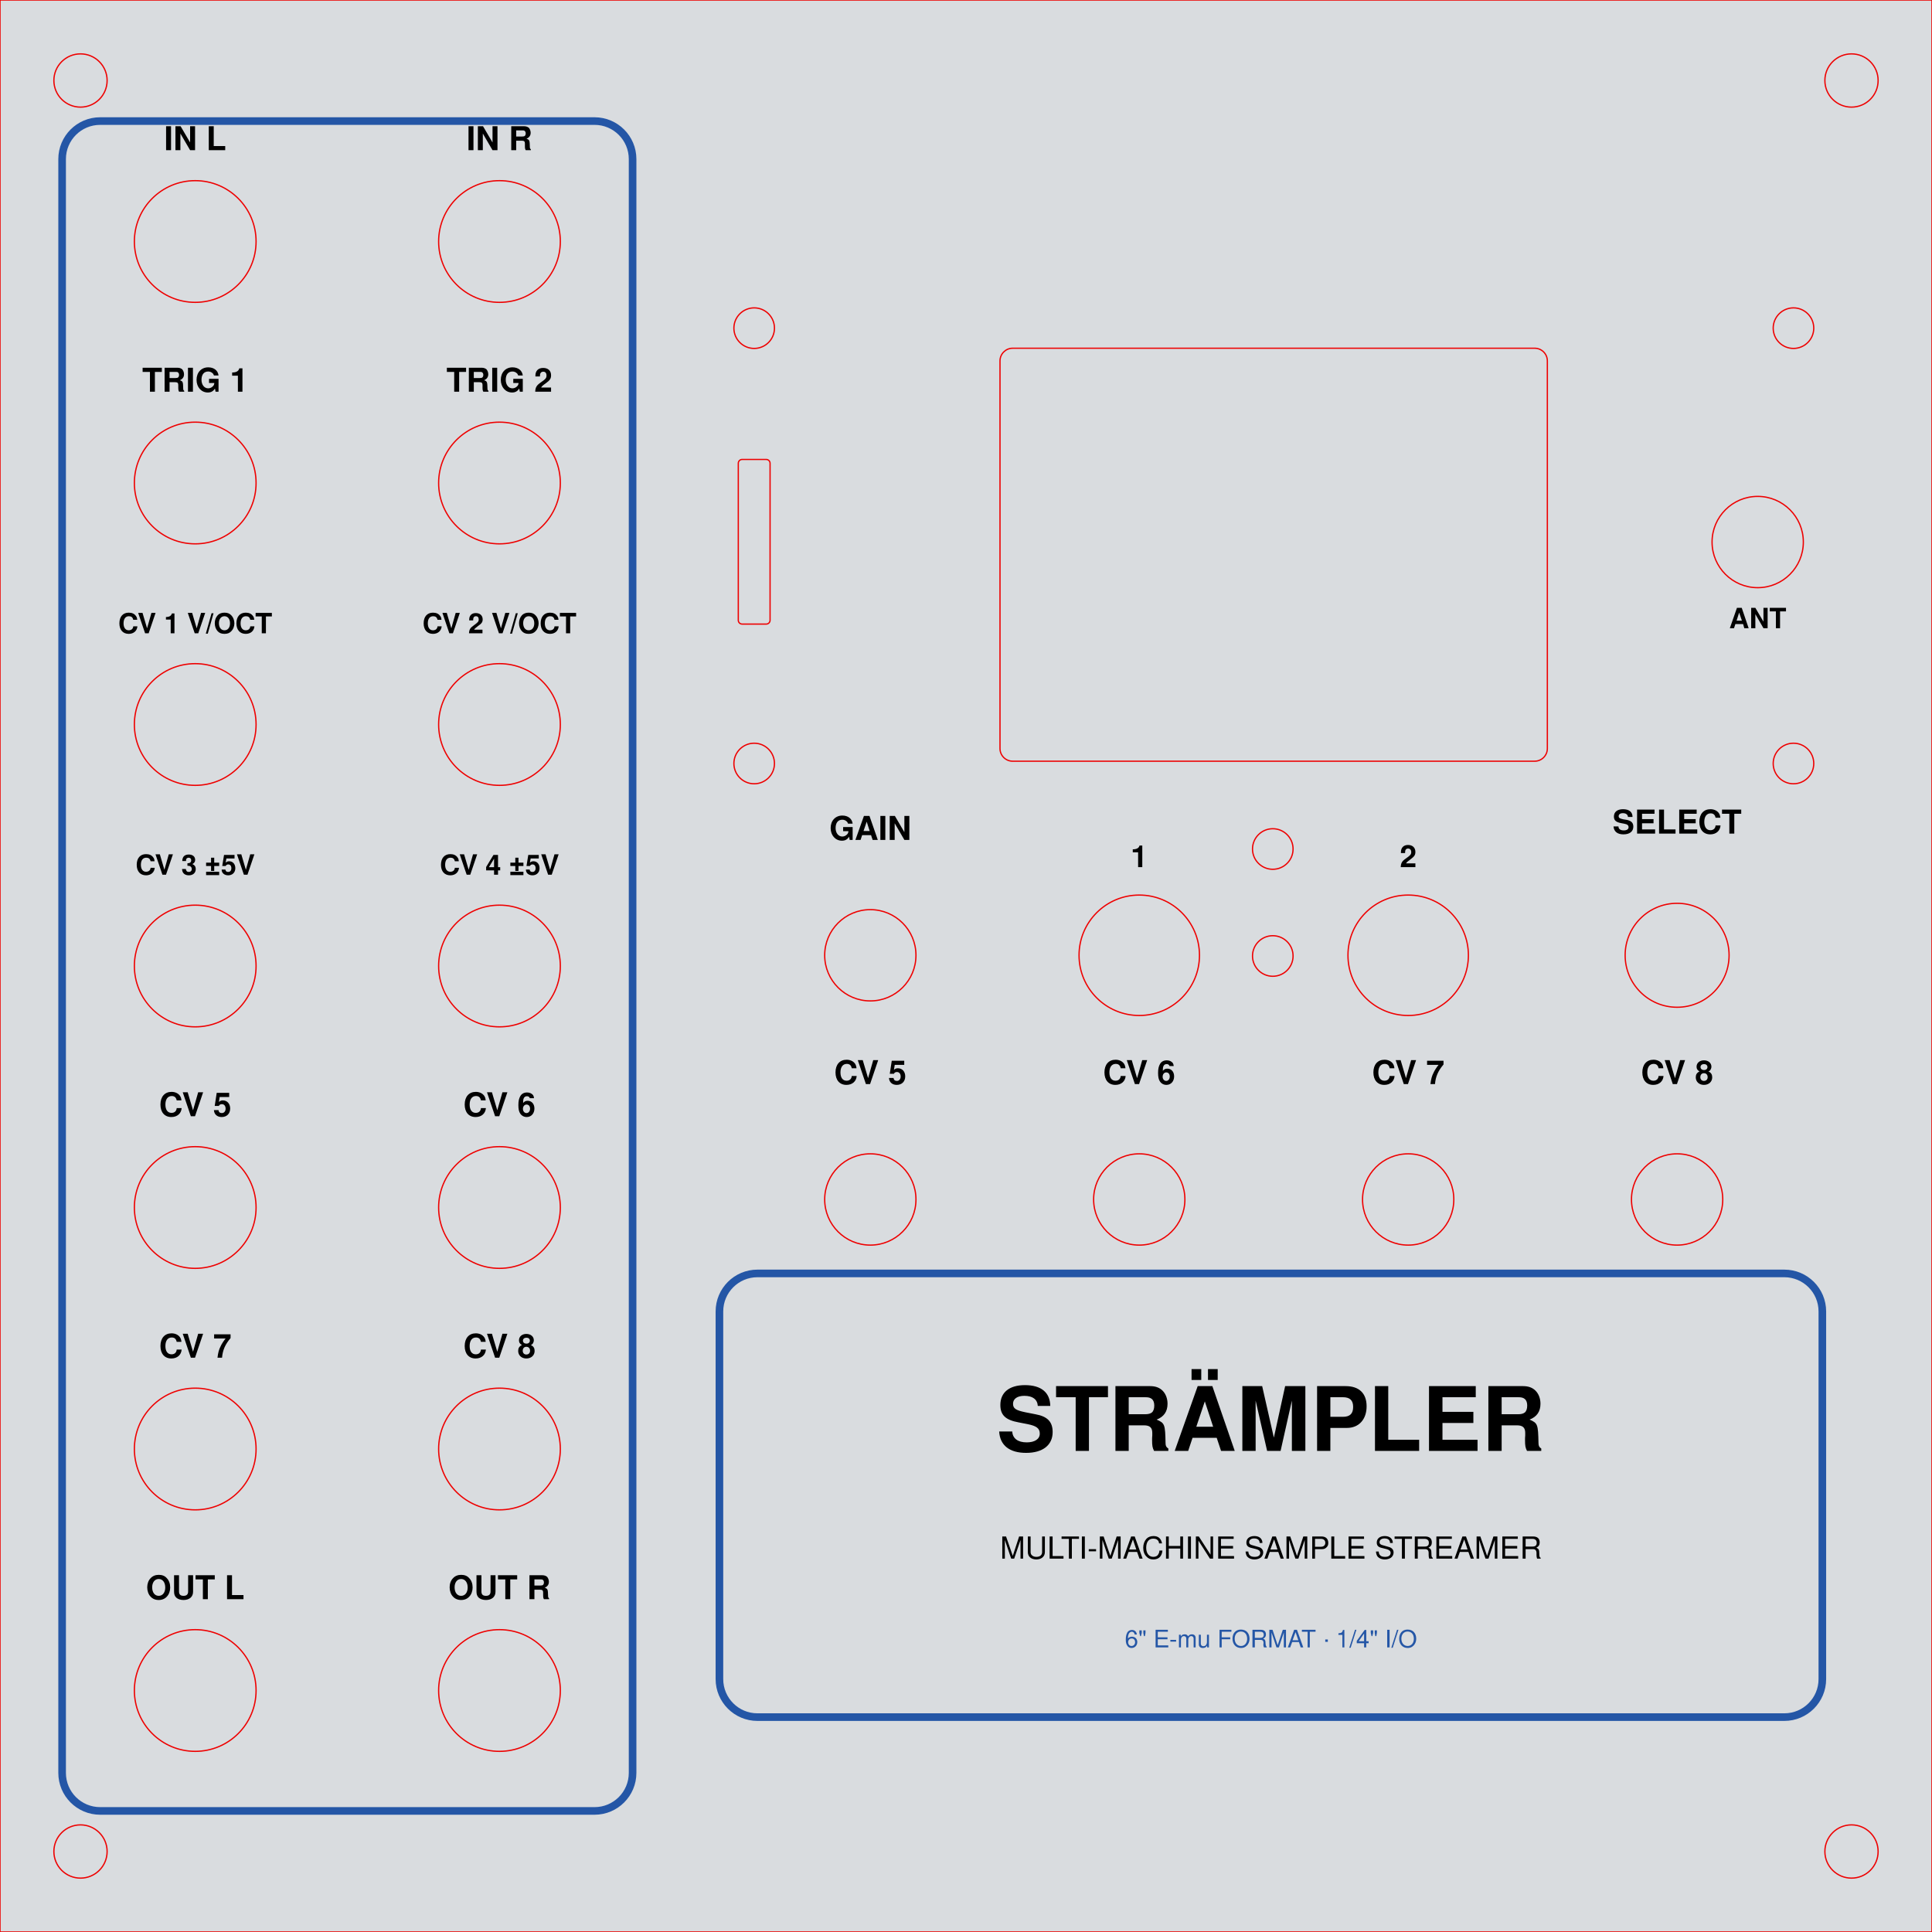
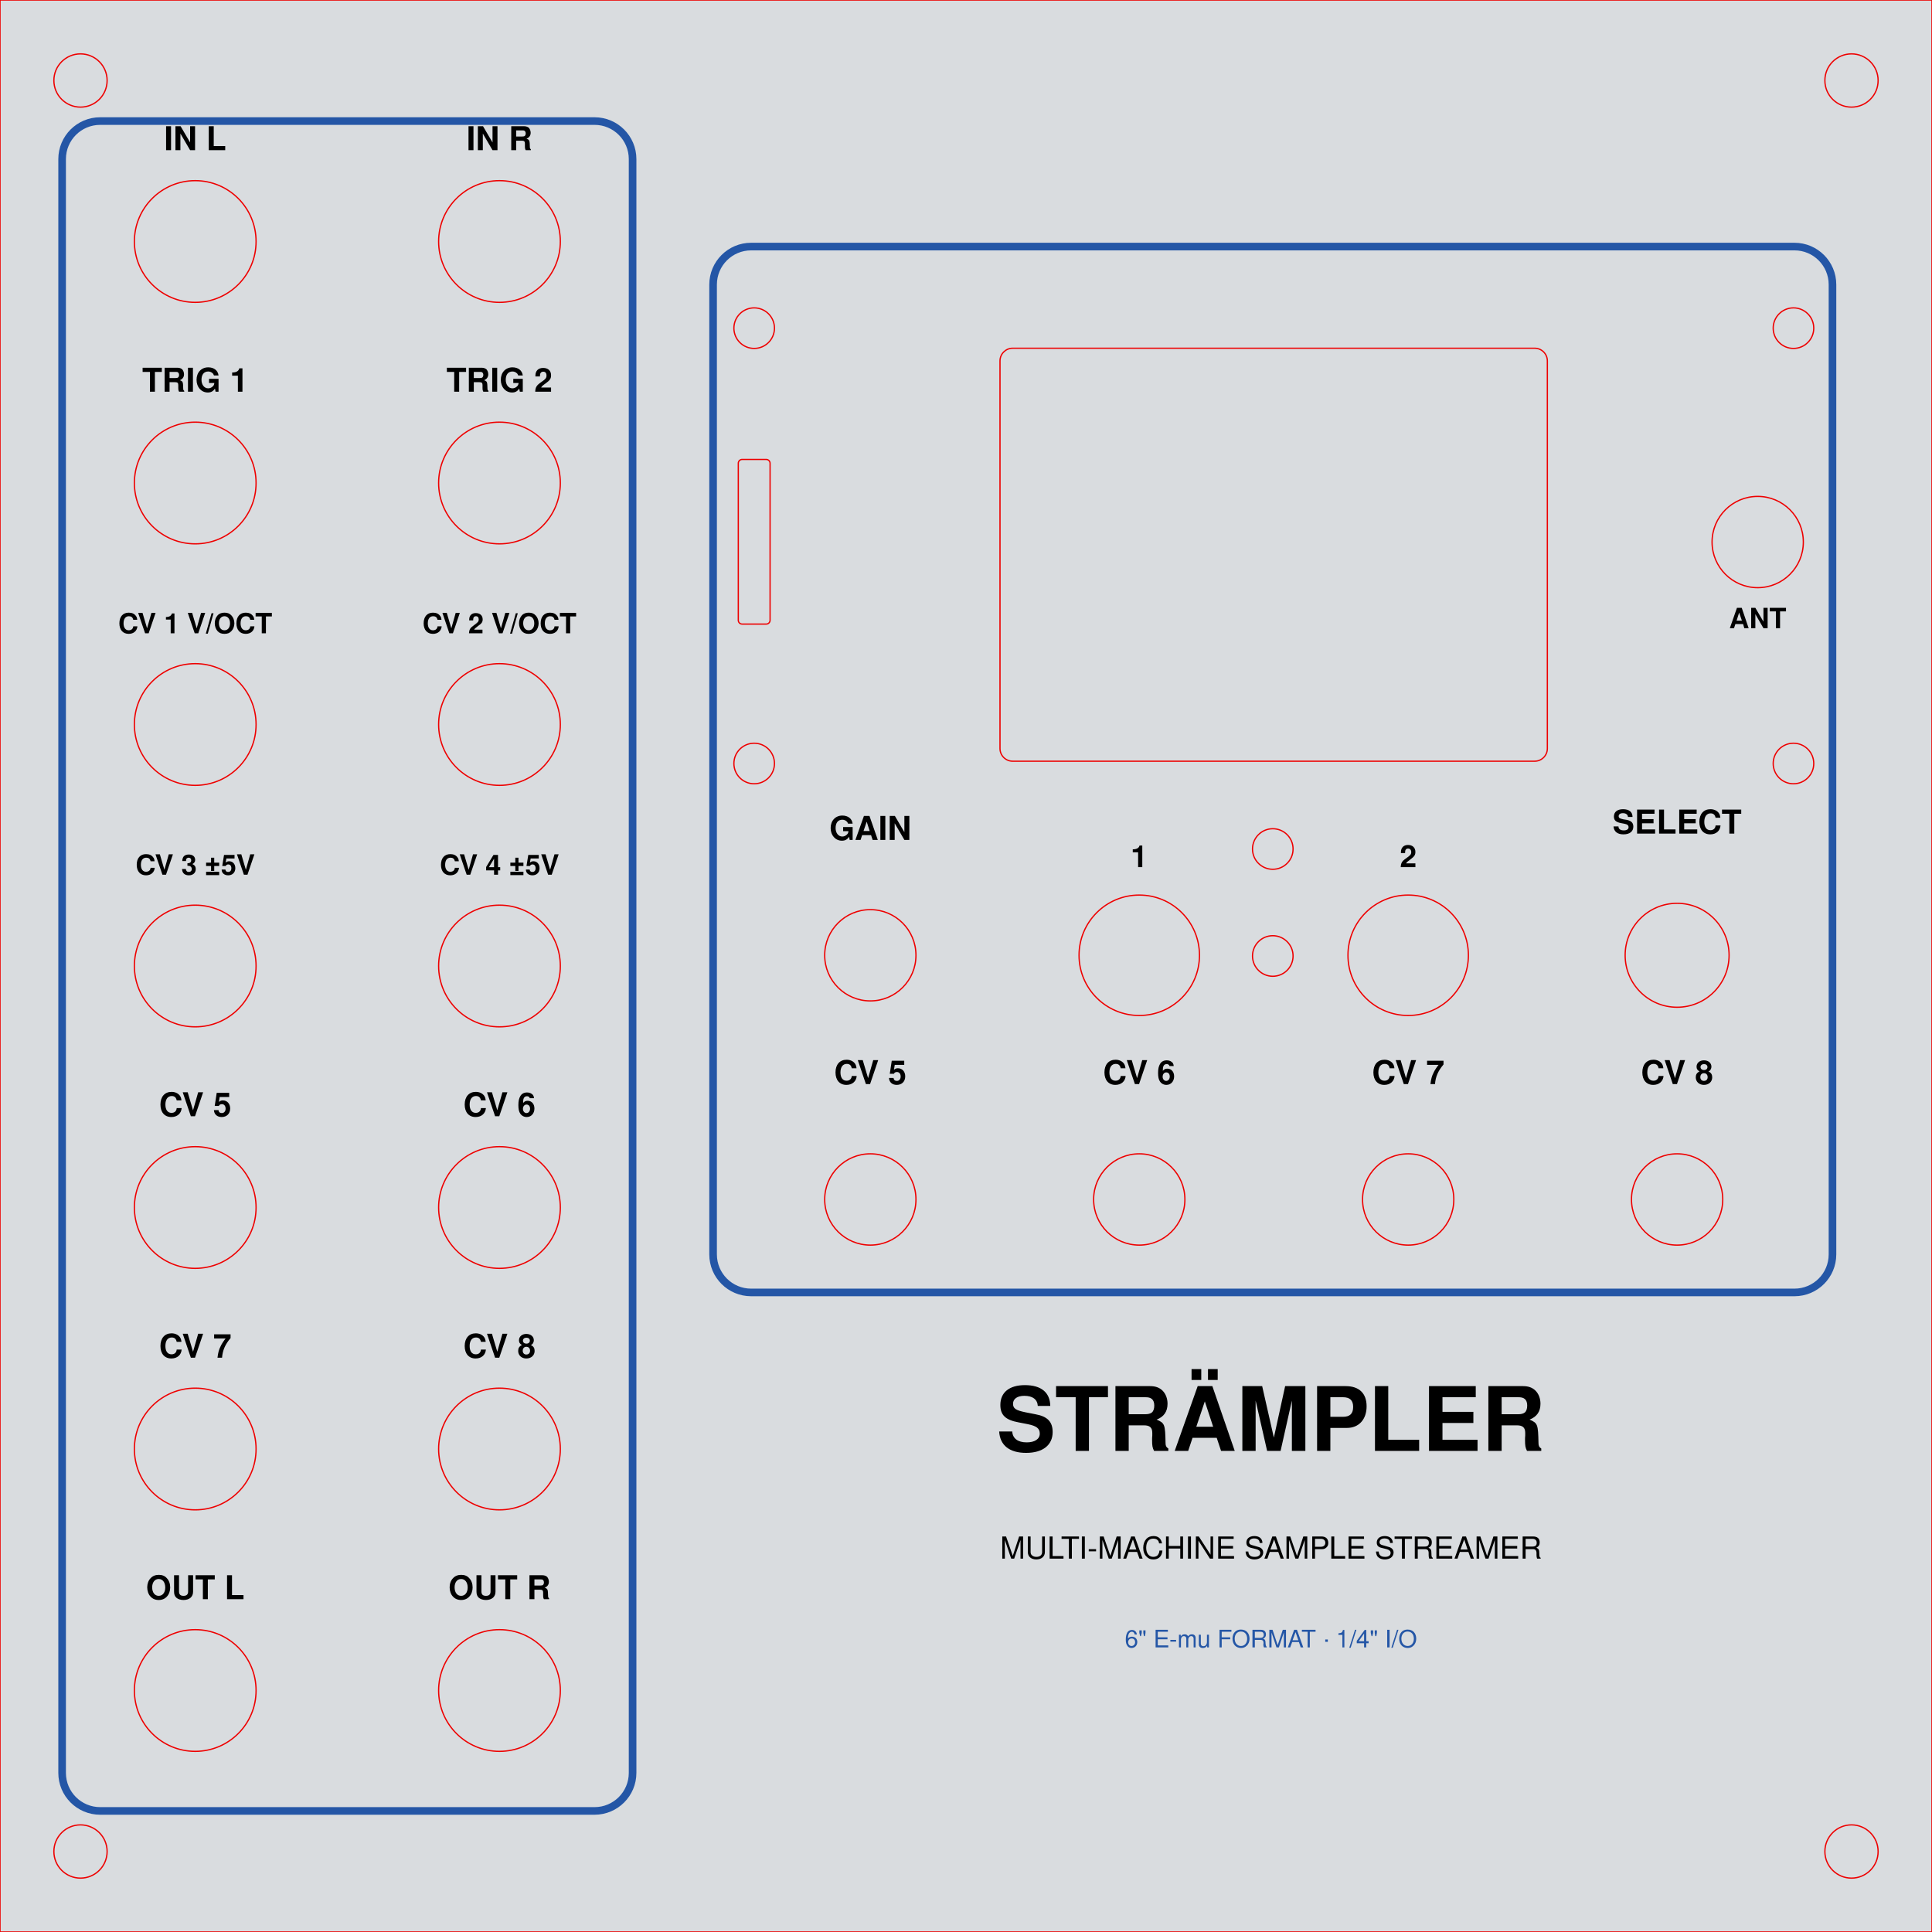
<svg xmlns="http://www.w3.org/2000/svg" width="152.4mm" height="152.4mm" viewBox="0 0 152.4 152.4">
  <rect width="100%" height="100%" fill="#d9dcdf" />
  <g id="ART">
    <text x="68.653" y="85.516" font-family="Helvetica, Arial, sans-serif" font-size="2.6" font-weight="bold" text-anchor="middle" fill="#000">CV 5</text>
    <text x="89.867" y="85.516" font-family="Helvetica, Arial, sans-serif" font-size="2.6" font-weight="bold" text-anchor="middle" fill="#000">CV 6</text>
    <text x="111.080" y="85.516" font-family="Helvetica, Arial, sans-serif" font-size="2.6" font-weight="bold" text-anchor="middle" fill="#000">CV 7</text>
    <text x="132.294" y="85.516" font-family="Helvetica, Arial, sans-serif" font-size="2.6" font-weight="bold" text-anchor="middle" fill="#000">CV 8</text>
    <text x="68.653" y="66.254" font-family="Helvetica, Arial, sans-serif" font-size="2.6" font-weight="bold" text-anchor="middle" fill="#000">GAIN</text>
    <text x="132.294" y="65.754" font-family="Helvetica, Arial, sans-serif" font-size="2.6" font-weight="bold" text-anchor="middle" fill="#000">SELECT</text>
    <text x="89.867" y="68.404" font-family="Helvetica, Arial, sans-serif" font-size="2.4" font-weight="bold" text-anchor="middle" fill="#000">1</text>
    <text x="111.080" y="68.404" font-family="Helvetica, Arial, sans-serif" font-size="2.4" font-weight="bold" text-anchor="middle" fill="#000">2</text>
    <text x="138.651" y="49.557" font-family="Helvetica, Arial, sans-serif" font-size="2.2" font-weight="bold" text-anchor="middle" fill="#000">ANT</text>
    <text x="15.400" y="11.850" font-family="Helvetica, Arial, sans-serif" font-size="2.6" font-weight="bold" text-anchor="middle" fill="#000">IN L</text>
    <text x="39.400" y="11.850" font-family="Helvetica, Arial, sans-serif" font-size="2.6" font-weight="bold" text-anchor="middle" fill="#000">IN R</text>
    <text x="15.400" y="30.900" font-family="Helvetica, Arial, sans-serif" font-size="2.6" font-weight="bold" text-anchor="middle" fill="#000">TRIG 1</text>
    <text x="39.400" y="30.900" font-family="Helvetica, Arial, sans-serif" font-size="2.6" font-weight="bold" text-anchor="middle" fill="#000">TRIG 2</text>
    <text x="15.400" y="49.950" font-family="Helvetica, Arial, sans-serif" font-size="2.2" font-weight="bold" text-anchor="middle" fill="#000">CV 1  V/OCT</text>
    <text x="39.400" y="49.950" font-family="Helvetica, Arial, sans-serif" font-size="2.2" font-weight="bold" text-anchor="middle" fill="#000">CV 2  V/OCT</text>
    <text x="15.400" y="69.000" font-family="Helvetica, Arial, sans-serif" font-size="2.2" font-weight="bold" text-anchor="middle" fill="#000">CV 3  ±5V</text>
    <text x="39.400" y="69.000" font-family="Helvetica, Arial, sans-serif" font-size="2.2" font-weight="bold" text-anchor="middle" fill="#000">CV 4  ±5V</text>
    <text x="15.400" y="88.050" font-family="Helvetica, Arial, sans-serif" font-size="2.6" font-weight="bold" text-anchor="middle" fill="#000">CV 5</text>
    <text x="39.400" y="88.050" font-family="Helvetica, Arial, sans-serif" font-size="2.6" font-weight="bold" text-anchor="middle" fill="#000">CV 6</text>
    <text x="15.400" y="107.100" font-family="Helvetica, Arial, sans-serif" font-size="2.6" font-weight="bold" text-anchor="middle" fill="#000">CV 7</text>
    <text x="39.400" y="107.100" font-family="Helvetica, Arial, sans-serif" font-size="2.6" font-weight="bold" text-anchor="middle" fill="#000">CV 8</text>
    <text x="15.400" y="126.150" font-family="Helvetica, Arial, sans-serif" font-size="2.6" font-weight="bold" text-anchor="middle" fill="#000">OUT L</text>
    <text x="39.400" y="126.150" font-family="Helvetica, Arial, sans-serif" font-size="2.6" font-weight="bold" text-anchor="middle" fill="#000">OUT R</text>
-     <rect x="56.750" y="100.450" width="87.000" height="35.000" rx="3.000" fill="none" stroke="#2456A6" stroke-width="0.6" />
+     <rect x="56.250" y="19.450" width="88.300" height="82.500" rx="3.000" fill="none" stroke="#2456A6" stroke-width="0.6" />
    <text x="100.250" y="114.450" font-family="Helvetica, Arial, sans-serif" font-size="7.0" font-weight="bold" text-anchor="middle" fill="#000">STRÄMPLER</text>
    <text x="100.250" y="122.950" font-family="Helvetica, Arial, sans-serif" font-size="2.4" font-weight="normal" text-anchor="middle" fill="#000">MULTI-MACHINE SAMPLE STREAMER</text>
    <text x="100.250" y="129.950" font-family="Helvetica, Arial, sans-serif" font-size="1.9" font-weight="normal" text-anchor="middle" fill="#2456A6">6" E-mu FORMAT · 1/4" I/O</text>
    <rect x="4.900" y="9.550" width="45.000" height="133.300" rx="3.000" fill="none" stroke="#2456A6" stroke-width="0.6" />
  </g>
  <g id="CUT" fill="none" stroke="#e00" stroke-width="0.1">
    <rect x="0" y="0" width="152.4" height="152.4" />
    <circle cx="6.350" cy="146.050" r="2.100" />
    <circle cx="146.050" cy="146.050" r="2.100" />
    <circle cx="6.350" cy="6.350" r="2.100" />
    <circle cx="146.050" cy="6.350" r="2.100" />
    <circle cx="68.653" cy="94.616" r="3.600" />
    <circle cx="89.867" cy="94.616" r="3.600" />
    <circle cx="111.080" cy="94.616" r="3.600" />
    <circle cx="132.294" cy="94.616" r="3.600" />
    <circle cx="68.653" cy="75.354" r="3.600" />
    <circle cx="132.294" cy="75.354" r="4.100" />
    <circle cx="89.867" cy="75.354" r="4.750" />
    <circle cx="111.080" cy="75.354" r="4.750" />
    <circle cx="100.400" cy="75.410" r="1.600" />
    <circle cx="138.651" cy="42.757" r="3.600" />
    <circle cx="59.491" cy="60.226" r="1.600" />
    <circle cx="141.473" cy="60.226" r="1.600" />
    <circle cx="59.491" cy="25.885" r="1.600" />
    <circle cx="141.473" cy="25.885" r="1.600" />
    <circle cx="100.400" cy="66.971" r="1.600" />
    <rect x="78.882" y="27.469" width="43.176" height="32.576" rx="1.000" />
    <rect x="58.238" y="36.243" width="2.507" height="12.985" rx="0.300" />
    <circle cx="15.400" cy="19.050" r="4.800" />
    <circle cx="39.400" cy="19.050" r="4.800" />
    <circle cx="15.400" cy="38.100" r="4.800" />
    <circle cx="39.400" cy="38.100" r="4.800" />
    <circle cx="15.400" cy="57.150" r="4.800" />
    <circle cx="39.400" cy="57.150" r="4.800" />
    <circle cx="15.400" cy="76.200" r="4.800" />
    <circle cx="39.400" cy="76.200" r="4.800" />
    <circle cx="15.400" cy="95.250" r="4.800" />
    <circle cx="39.400" cy="95.250" r="4.800" />
    <circle cx="15.400" cy="114.300" r="4.800" />
    <circle cx="39.400" cy="114.300" r="4.800" />
    <circle cx="15.400" cy="133.350" r="4.800" />
    <circle cx="39.400" cy="133.350" r="4.800" />
  </g>
</svg>
